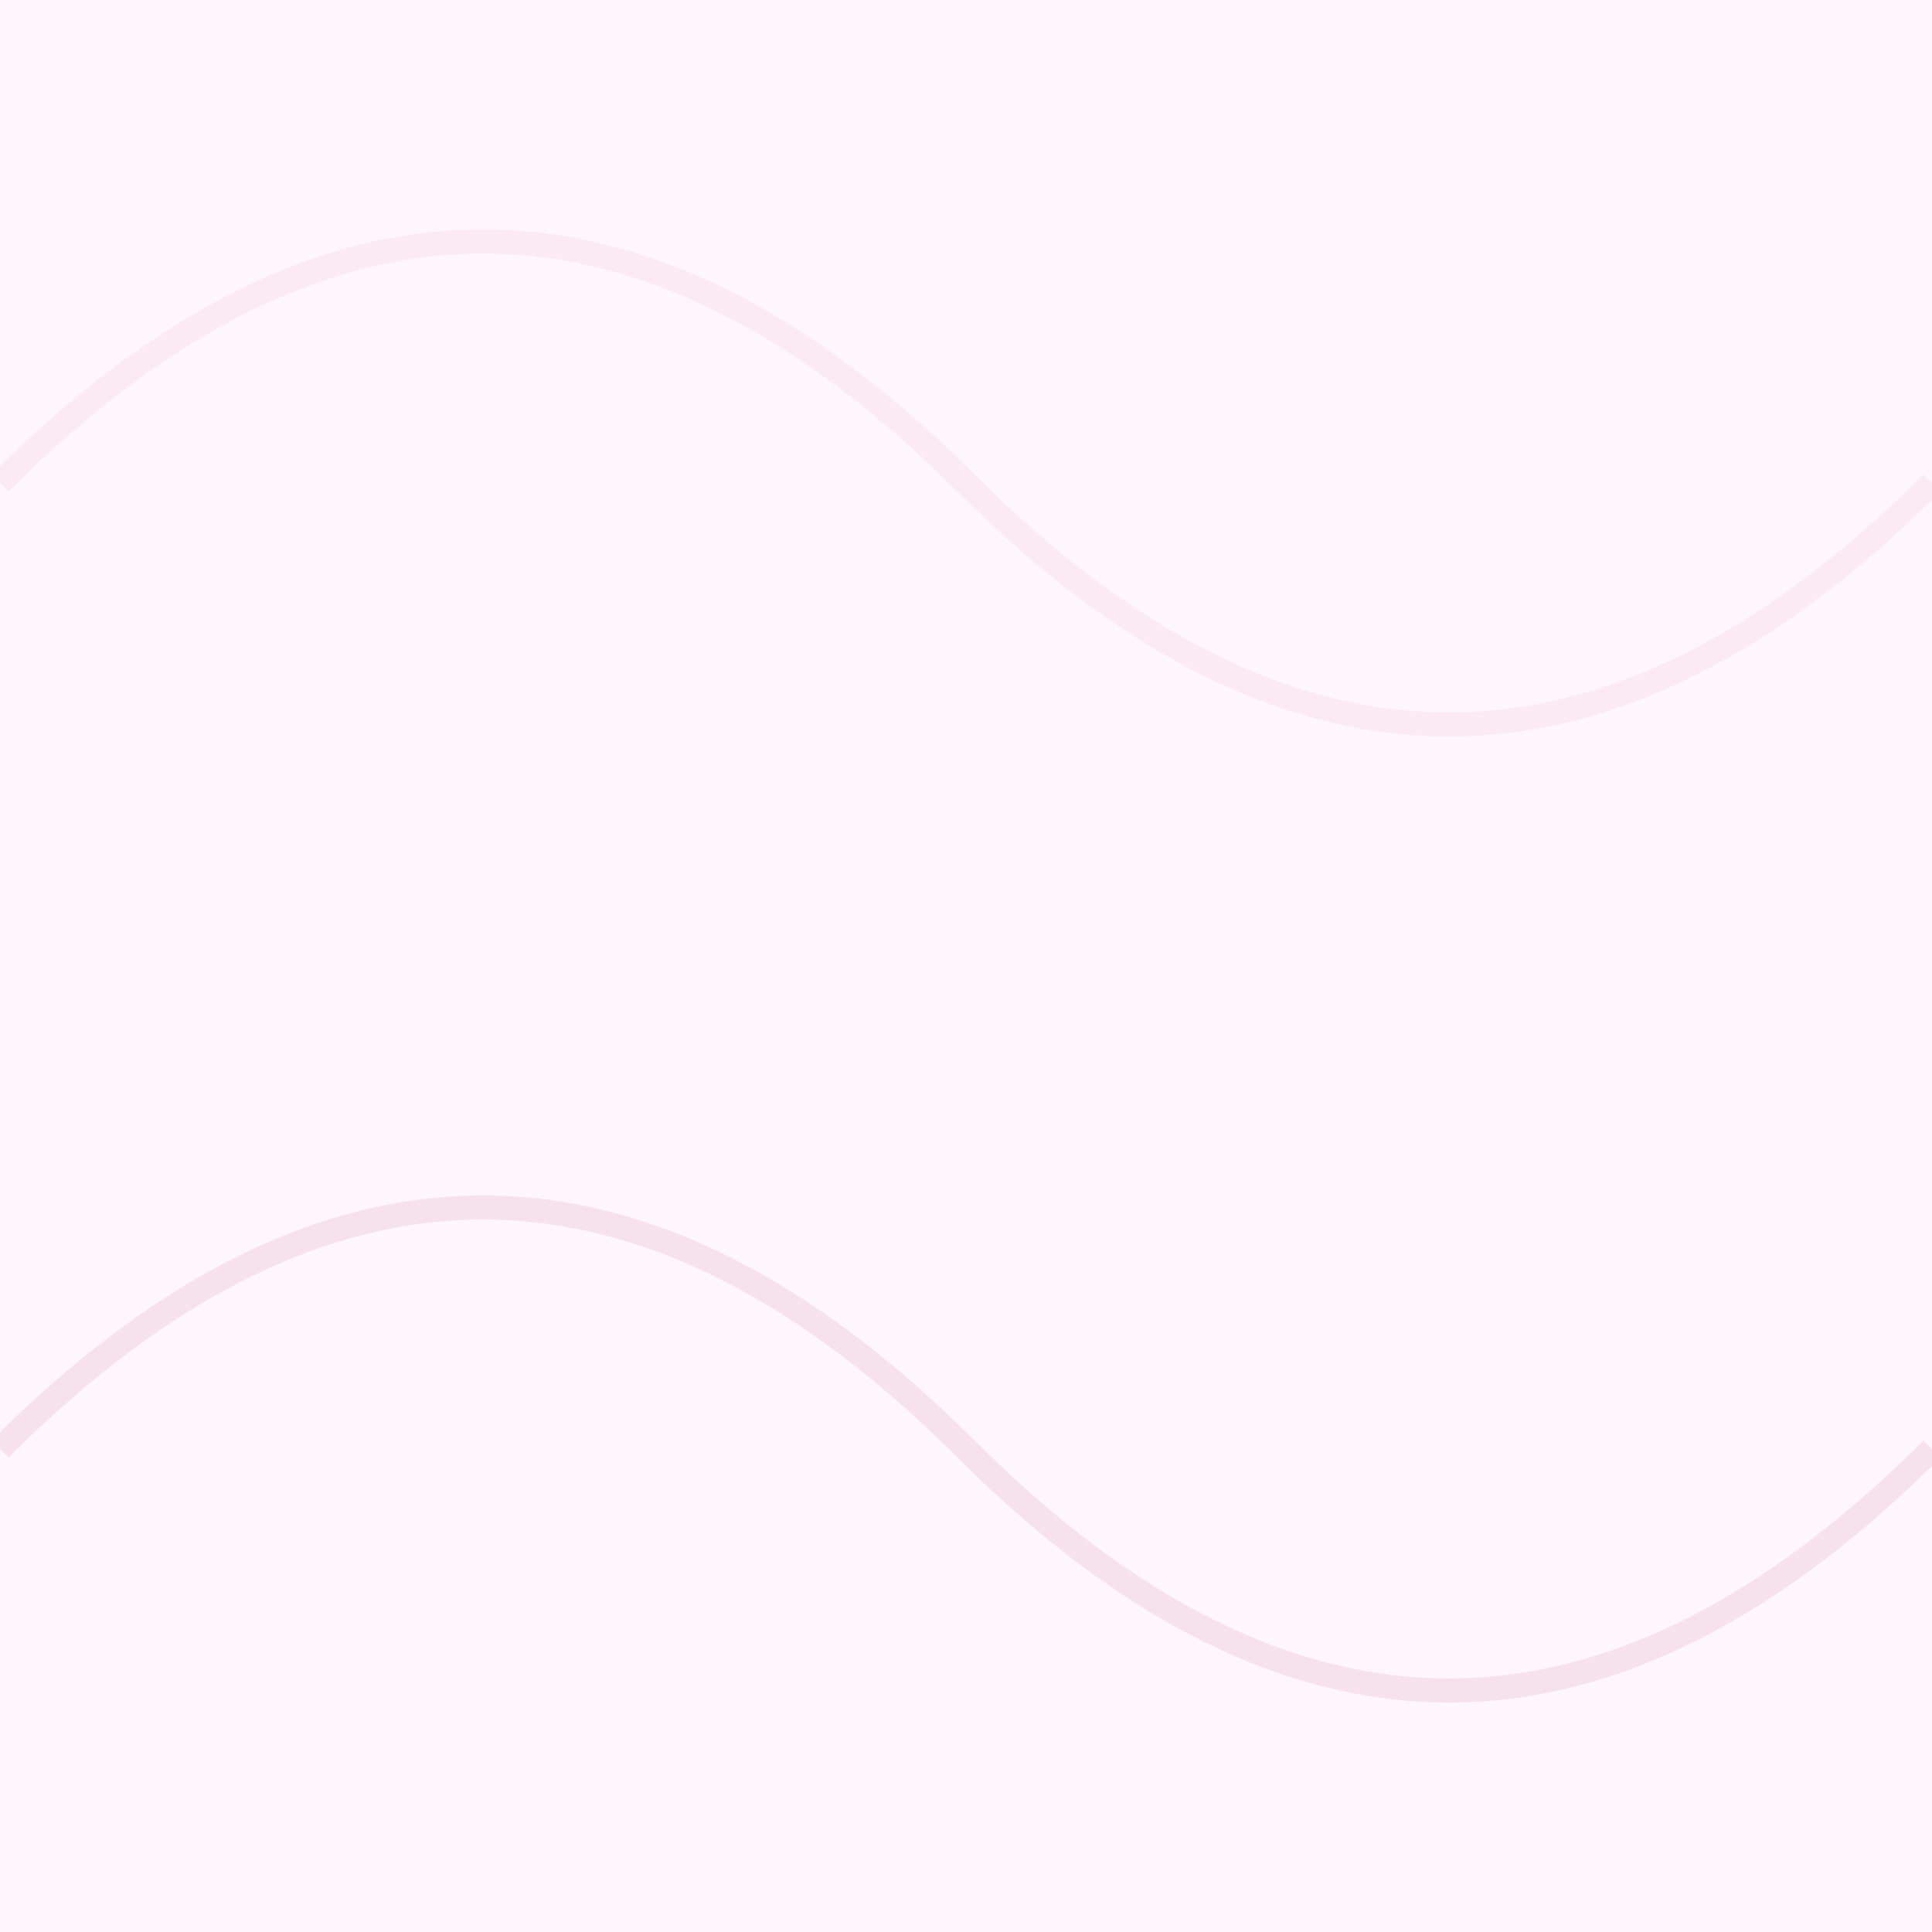
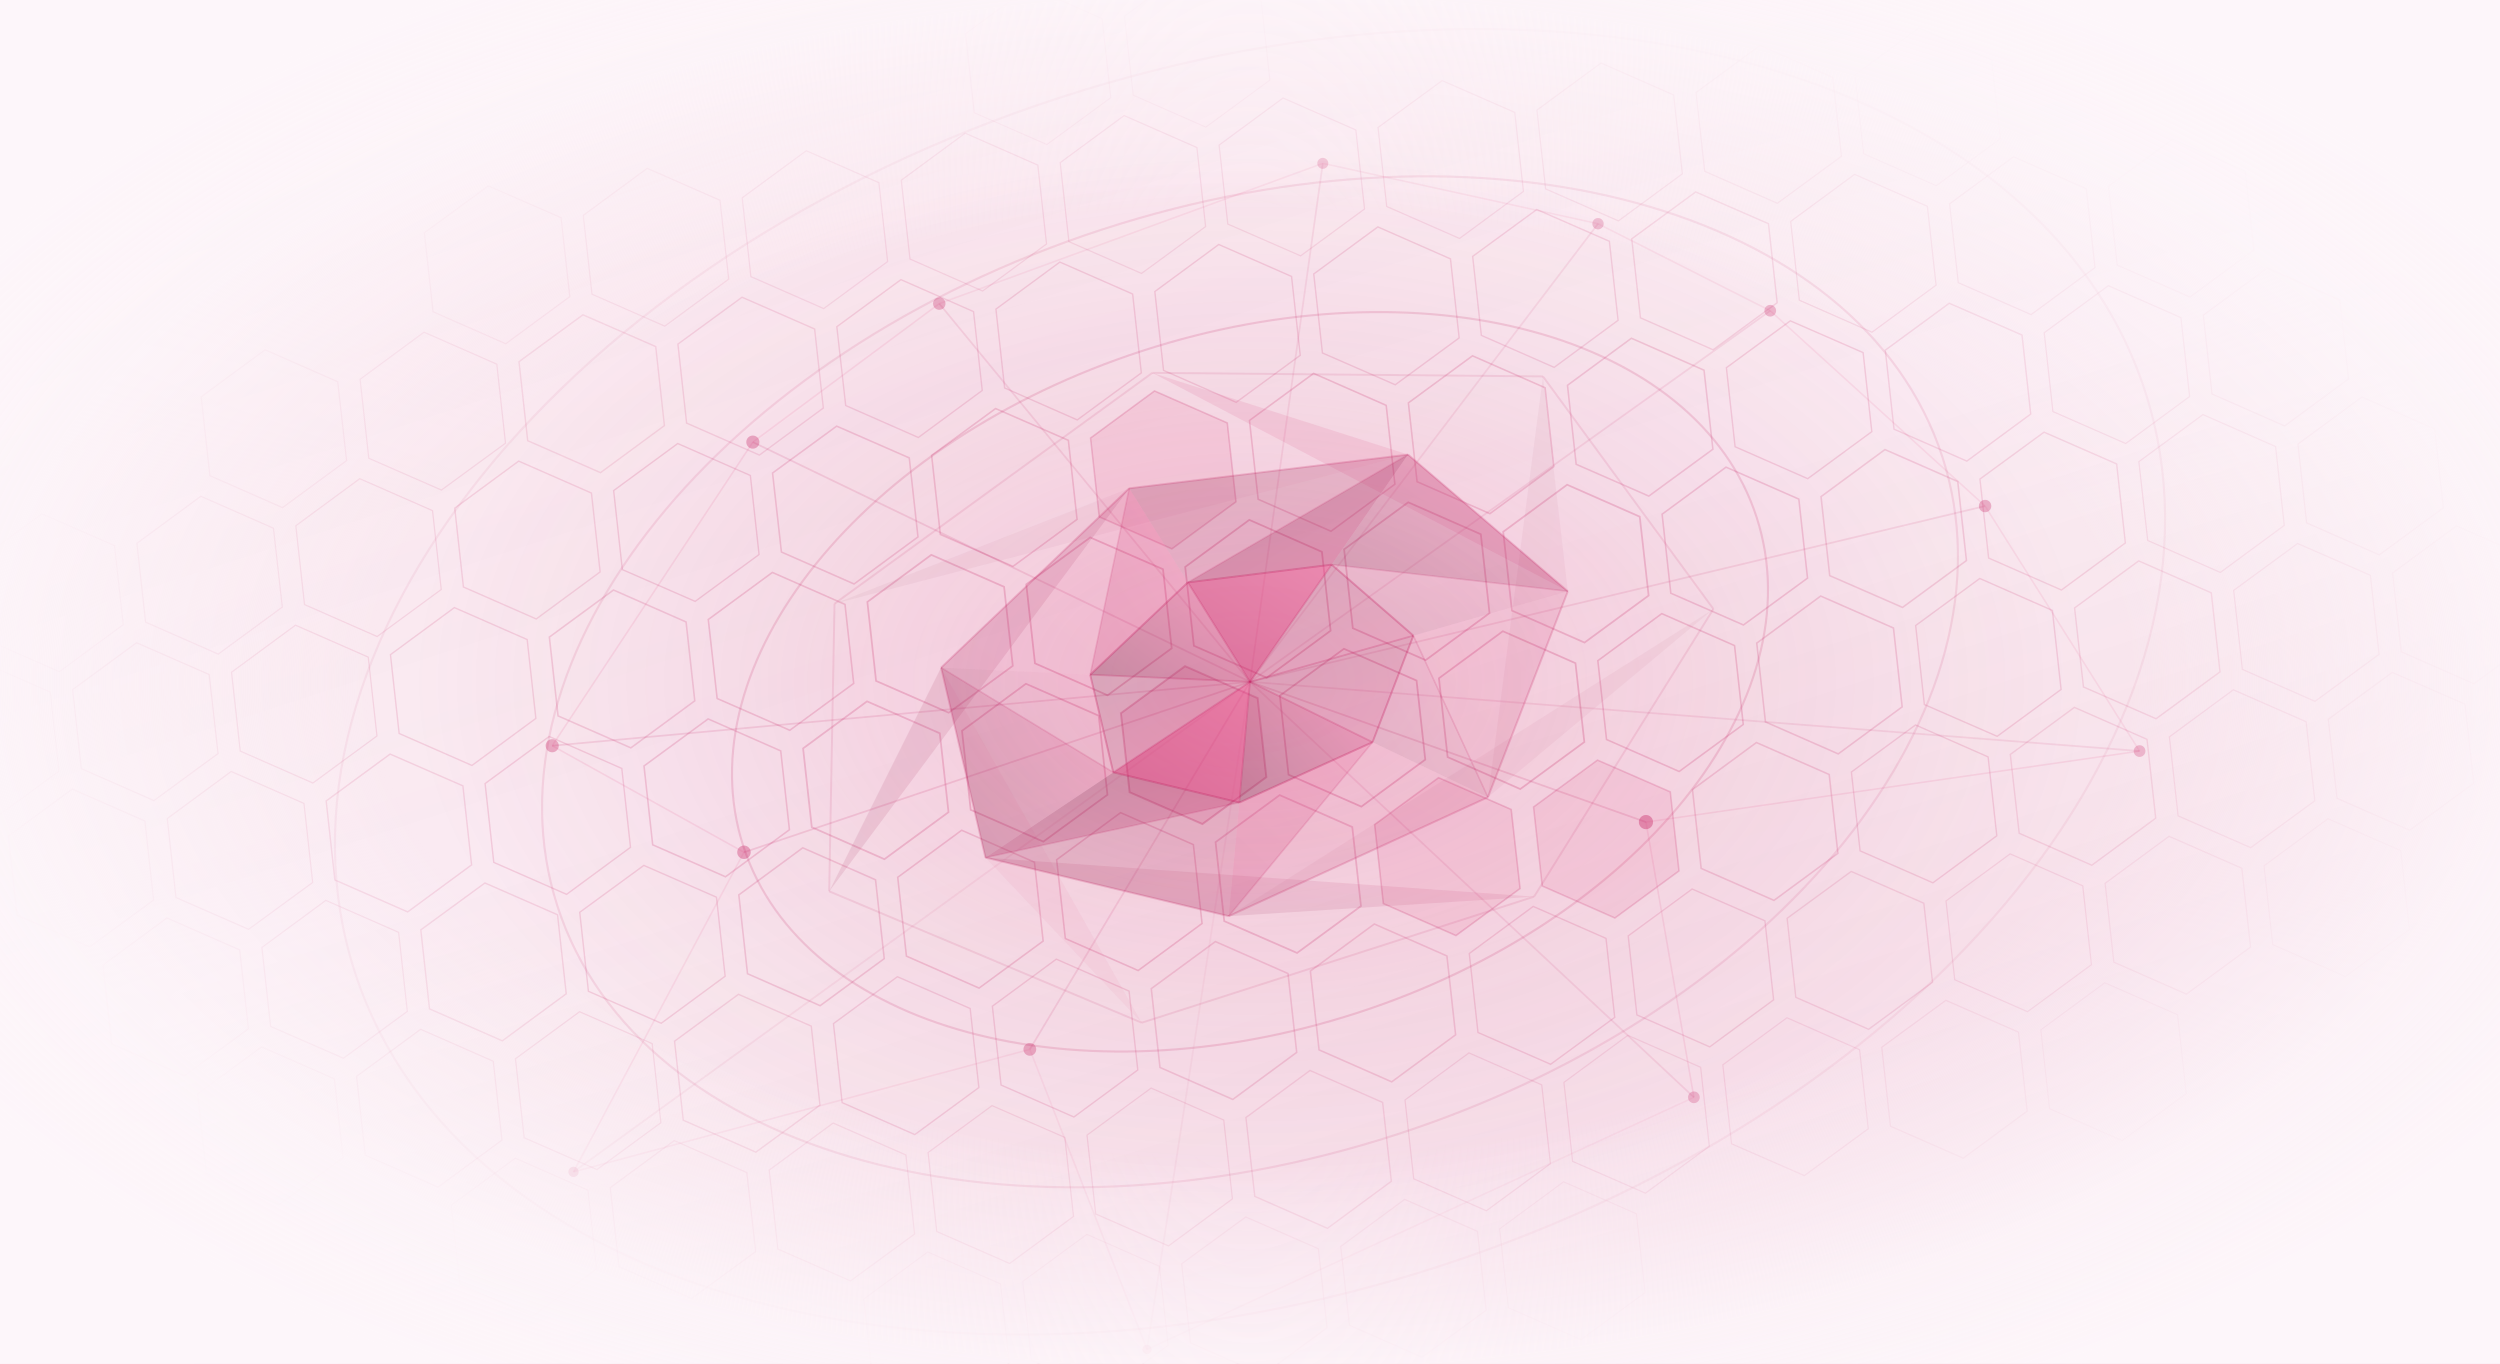
- <svg xmlns="http://www.w3.org/2000/svg" width="120" height="120" viewBox="0 0 120 120">
-   <rect width="120" height="120" fill="#fdf6fa" />
-   <path d="M0 90 Q30 60 60 90 T120 90" stroke="#c2185b" stroke-width="1.5" opacity=".09" fill="none" />
-   <path d="M0 30 Q30 0 60 30 T120 30" stroke="#e0407e" stroke-width="1.5" opacity=".07" fill="none" />
+ <svg xmlns="http://www.w3.org/2000/svg" width="1408" height="768" viewBox="0 0 1408 768">
+   <defs>
+     <linearGradient id="wash" x1="0" y1="0" x2="0.6" y2="1">
+       <stop offset="0" stop-color="#e0407e" stop-opacity=".10" />
+       <stop offset=".55" stop-color="#c2185b" stop-opacity=".05" />
+       <stop offset="1" stop-color="#c2185b" stop-opacity=".12" />
+     </linearGradient>
+     <linearGradient id="crystalA" x1="0" y1="0" x2="1" y2="1">
+       <stop offset="0" stop-color="#6d0d33" />
+       <stop offset="1" stop-color="#c2185b" />
+     </linearGradient>
+     <linearGradient id="crystalB" x1="1" y1="0.2" x2="0" y2="1">
+       <stop offset="0" stop-color="#e0407e" />
+       <stop offset="1" stop-color="#6d0d33" />
+     </linearGradient>
+     <linearGradient id="crystalC" x1="0.2" y1="1" x2="1" y2="0">
+       <stop offset="0" stop-color="#c2185b" />
+       <stop offset="1" stop-color="#e0407e" />
+     </linearGradient>
+     <radialGradient id="halo">
+       <stop offset="0" stop-color="#e0407e" stop-opacity=".22" />
+       <stop offset=".6" stop-color="#c2185b" stop-opacity=".07" />
+       <stop offset="1" stop-color="#c2185b" stop-opacity="0" />
+     </radialGradient>
+     <radialGradient id="fade" cx="50%" cy="50%" r="60%">
+       <stop offset="0" stop-color="#fdf6fa" stop-opacity="0" />
+       <stop offset=".58" stop-color="#fdf6fa" stop-opacity="0" />
+       <stop offset=".84" stop-color="#fdf6fa" stop-opacity=".88" />
+       <stop offset="1" stop-color="#fdf6fa" stop-opacity="1" />
+     </radialGradient>
+   </defs>
+   <rect width="1408" height="768" fill="#fdf6fa" />
+   <rect width="1408" height="768" fill="url(#wash)" />
+   <ellipse cx="704" cy="384" rx="470" ry="300" fill="url(#halo)" />
+   <polygon points="620.7,10.5 625.6,55.0 589.6,81.4 548.7,63.5 543.8,19.0 579.8,-7.5" fill="none" stroke="#c2185b" stroke-width="0.6" opacity="0.064" />
+   <polygon points="710.3,0.6 715.2,45.1 679.1,71.6 638.2,53.6 633.3,9.1 669.3,-17.3" fill="none" stroke="#c2185b" stroke-width="0.6" opacity="0.065" />
+   <polygon points="316.0,122.6 320.9,167.1 284.8,193.6 243.9,175.6 239.0,131.1 275.0,104.7" fill="none" stroke="#c2185b" stroke-width="0.7" opacity="0.073" />
+   <polygon points="405.5,112.8 410.4,157.2 374.4,183.7 333.4,165.7 328.5,121.3 364.5,94.8" fill="none" stroke="#c2185b" stroke-width="0.7" opacity="0.087" />
+   <polygon points="495.0,102.9 499.9,147.3 463.9,173.8 422.9,155.8 418.0,111.4 454.1,84.9" fill="none" stroke="#c2185b" stroke-width="0.7" opacity="0.098" />
+   <polygon points="584.5,93.0 589.4,137.4 553.4,163.9 512.5,145.9 507.6,101.5 543.6,75.0" fill="none" stroke="#c2185b" stroke-width="0.7" opacity="0.106" />
+   <polygon points="674.1,83.1 679.0,127.6 642.9,154.0 602.0,136.1 597.1,91.6 633.1,65.1" fill="none" stroke="#c2185b" stroke-width="0.7" opacity="0.109" />
+   <polygon points="763.6,73.2 768.5,117.7 732.5,144.1 691.5,126.2 686.6,81.7 722.6,55.2" fill="none" stroke="#c2185b" stroke-width="0.7" opacity="0.109" />
+   <polygon points="853.1,63.3 858.0,107.8 822.0,134.3 781.0,116.3 776.1,71.8 812.2,45.4" fill="none" stroke="#c2185b" stroke-width="0.7" opacity="0.104" />
+   <polygon points="942.6,53.5 947.5,97.9 911.5,124.4 870.5,106.4 865.6,62.0 901.7,35.5" fill="none" stroke="#c2185b" stroke-width="0.7" opacity="0.096" />
+   <polygon points="1032.2,43.6 1037.1,88.0 1001.0,114.5 960.1,96.5 955.2,52.1 991.2,25.6" fill="none" stroke="#c2185b" stroke-width="0.7" opacity="0.084" />
+   <polygon points="1121.7,33.7 1126.6,78.1 1090.5,104.6 1049.6,86.6 1044.7,42.2 1080.7,15.7" fill="none" stroke="#c2185b" stroke-width="0.6" opacity="0.070" />
+   <polygon points="190.2,215.0 195.2,259.4 159.1,285.9 118.2,267.9 113.3,223.5 149.3,197.0" fill="none" stroke="#c2185b" stroke-width="0.7" opacity="0.078" />
+   <polygon points="279.8,205.1 284.7,249.6 248.6,276.0 207.7,258.1 202.8,213.6 238.8,187.1" fill="none" stroke="#c2185b" stroke-width="0.7" opacity="0.098" />
+   <polygon points="369.3,195.2 374.2,239.7 338.2,266.2 297.2,248.2 292.3,203.7 328.3,177.3" fill="none" stroke="#c2185b" stroke-width="0.8" opacity="0.117" />
+   <polygon points="458.8,185.3 463.7,229.8 427.7,256.3 386.7,238.3 381.8,193.8 417.9,167.4" fill="none" stroke="#c2185b" stroke-width="0.8" opacity="0.132" />
+   <polygon points="548.3,175.5 553.2,219.9 517.2,246.4 476.3,228.4 471.3,184.0 507.4,157.5" fill="none" stroke="#c2185b" stroke-width="0.8" opacity="0.144" />
+   <polygon points="637.9,165.6 642.8,210.0 606.7,236.5 565.8,218.5 560.9,174.1 596.9,147.6" fill="none" stroke="#c2185b" stroke-width="0.8" opacity="0.152" />
+   <polygon points="727.4,155.7 732.3,200.1 696.2,226.6 655.3,208.6 650.4,164.2 686.4,137.7" fill="none" stroke="#c2185b" stroke-width="0.8" opacity="0.154" />
+   <polygon points="816.9,145.8 821.8,190.3 785.8,216.7 744.8,198.8 739.9,154.3 776.0,127.8" fill="none" stroke="#c2185b" stroke-width="0.8" opacity="0.151" />
+   <polygon points="906.4,135.9 911.3,180.4 875.3,206.9 834.3,188.9 829.4,144.4 865.5,118.0" fill="none" stroke="#c2185b" stroke-width="0.8" opacity="0.142" />
+   <polygon points="996.0,126.0 1000.9,170.5 964.8,197.0 923.9,179.0 919.0,134.5 955.0,108.1" fill="none" stroke="#c2185b" stroke-width="0.8" opacity="0.129" />
+   <polygon points="1085.5,116.2 1090.4,160.6 1054.3,187.1 1013.4,169.1 1008.5,124.7 1044.5,98.2" fill="none" stroke="#c2185b" stroke-width="0.7" opacity="0.113" />
+   <polygon points="1175.0,106.3 1179.9,150.7 1143.9,177.2 1102.9,159.2 1098.0,114.8 1134.0,88.3" fill="none" stroke="#c2185b" stroke-width="0.7" opacity="0.094" />
+   <polygon points="1264.5,96.4 1269.4,140.8 1233.4,167.3 1192.4,149.3 1187.5,104.9 1223.6,78.4" fill="none" stroke="#c2185b" stroke-width="0.7" opacity="0.074" />
+   <polygon points="64.5,307.3 69.4,351.8 33.4,378.3 -7.6,360.3 -12.5,315.8 23.6,289.4" fill="none" stroke="#c2185b" stroke-width="0.6" opacity="0.066" />
+   <polygon points="154.0,297.5 159.0,341.9 122.9,368.4 82.0,350.4 77.1,306.0 113.1,279.5" fill="none" stroke="#c2185b" stroke-width="0.7" opacity="0.090" />
+   <polygon points="243.6,287.6 248.5,332.0 212.4,358.5 171.5,340.5 166.6,296.1 202.6,269.6" fill="none" stroke="#c2185b" stroke-width="0.7" opacity="0.113" />
+   <polygon points="333.1,277.7 338.0,322.1 302.0,348.6 261.0,330.6 256.1,286.2 292.1,259.7" fill="none" stroke="#c2185b" stroke-width="0.8" opacity="0.136" />
+   <polygon points="422.6,267.8 427.5,312.3 391.5,338.7 350.5,320.8 345.6,276.3 381.7,249.8" fill="none" stroke="#c2185b" stroke-width="0.8" opacity="0.157" />
+   <polygon points="512.1,257.9 517.0,302.4 481.0,328.9 440.1,310.9 435.1,266.4 471.2,240.0" fill="none" stroke="#c2185b" stroke-width="0.9" opacity="0.176" />
+   <polygon points="601.7,248.0 606.6,292.5 570.5,319.0 529.6,301.0 524.7,256.5 560.7,230.1" fill="none" stroke="#c2185b" stroke-width="0.9" opacity="0.190" />
+   <polygon points="691.2,238.2 696.1,282.6 660.0,309.1 619.1,291.1 614.2,246.7 650.2,220.2" fill="#e0407e" opacity="0.107" />
+   <polygon points="691.2,238.2 696.1,282.6 660.0,309.1 619.1,291.1 614.2,246.7 650.2,220.2" fill="none" stroke="#c2185b" stroke-width="0.9" opacity="0.198" />
+   <polygon points="780.7,228.3 785.6,272.7 749.6,299.2 708.6,281.2 703.7,236.8 739.8,210.3" fill="none" stroke="#c2185b" stroke-width="0.9" opacity="0.197" />
+   <polygon points="870.2,218.4 875.1,262.8 839.1,289.3 798.1,271.3 793.2,226.9 829.3,200.4" fill="none" stroke="#c2185b" stroke-width="0.9" opacity="0.188" />
+   <polygon points="959.7,208.5 964.7,253.0 928.6,279.4 887.7,261.5 882.8,217.0 918.8,190.5" fill="none" stroke="#c2185b" stroke-width="0.9" opacity="0.172" />
+   <polygon points="1049.3,198.6 1054.2,243.1 1018.1,269.6 977.2,251.6 972.3,207.1 1008.3,180.7" fill="none" stroke="#c2185b" stroke-width="0.8" opacity="0.153" />
+   <polygon points="1138.8,188.7 1143.7,233.2 1107.7,259.7 1066.7,241.7 1061.8,197.2 1097.8,170.8" fill="none" stroke="#c2185b" stroke-width="0.8" opacity="0.131" />
+   <polygon points="1228.3,178.9 1233.2,223.3 1197.2,249.8 1156.2,231.8 1151.3,187.4 1187.4,160.9" fill="none" stroke="#c2185b" stroke-width="0.7" opacity="0.108" />
+   <polygon points="1317.8,169.0 1322.7,213.4 1286.7,239.9 1245.8,221.9 1240.9,177.5 1276.9,151.0" fill="none" stroke="#c2185b" stroke-width="0.7" opacity="0.085" />
+   <polygon points="28.3,389.8 33.2,434.3 -2.8,460.7 -43.8,442.8 -48.7,398.3 -12.6,371.8" fill="none" stroke="#c2185b" stroke-width="0.6" opacity="0.064" />
+   <polygon points="117.8,379.9 122.8,424.4 86.7,450.9 45.8,432.9 40.9,388.4 76.9,362.0" fill="none" stroke="#c2185b" stroke-width="0.7" opacity="0.090" />
+   <polygon points="207.4,370.1 212.3,414.5 176.2,441.0 135.3,423.0 130.4,378.6 166.4,352.1" fill="none" stroke="#c2185b" stroke-width="0.7" opacity="0.115" />
+   <polygon points="296.9,360.2 301.8,404.6 265.8,431.1 224.8,413.1 219.9,368.7 255.9,342.2" fill="none" stroke="#c2185b" stroke-width="0.8" opacity="0.141" />
+   <polygon points="386.4,350.3 391.3,394.7 355.3,421.2 314.3,403.2 309.4,358.8 345.5,332.3" fill="none" stroke="#c2185b" stroke-width="0.9" opacity="0.166" />
+   <polygon points="475.9,340.4 480.8,384.9 444.8,411.3 403.9,393.4 398.9,348.9 435.0,322.4" fill="none" stroke="#c2185b" stroke-width="0.9" opacity="0.191" />
+   <polygon points="565.5,330.5 570.4,375.0 534.3,401.4 493.4,383.5 488.5,339.0 524.5,312.5" fill="none" stroke="#c2185b" stroke-width="1.0" opacity="0.214" />
+   <polygon points="655.0,320.6 659.9,365.1 623.8,391.6 582.9,373.6 578.0,329.1 614.0,302.7" fill="none" stroke="#c2185b" stroke-width="1.0" opacity="0.235" />
+   <polygon points="744.5,310.8 749.4,355.2 713.4,381.7 672.4,363.7 667.5,319.3 703.6,292.8" fill="none" stroke="#c2185b" stroke-width="1.0" opacity="0.244" />
+   <polygon points="834.0,300.9 838.9,345.3 802.9,371.8 761.9,353.8 757.0,309.4 793.1,282.9" fill="none" stroke="#c2185b" stroke-width="1.0" opacity="0.231" />
+   <polygon points="923.5,291.0 928.5,335.4 892.4,361.9 851.5,343.9 846.6,299.5 882.6,273.0" fill="none" stroke="#c2185b" stroke-width="1.0" opacity="0.209" />
+   <polygon points="1013.1,281.1 1018.0,325.6 981.9,352.0 941.0,334.1 936.1,289.6 972.1,263.1" fill="none" stroke="#c2185b" stroke-width="0.9" opacity="0.185" />
+   <polygon points="1102.6,271.2 1107.5,315.7 1071.5,342.1 1030.5,324.2 1025.6,279.7 1061.6,253.2" fill="none" stroke="#c2185b" stroke-width="0.9" opacity="0.160" />
+   <polygon points="1192.1,261.3 1197.0,305.8 1161.0,332.3 1120.0,314.3 1115.1,269.8 1151.2,243.4" fill="none" stroke="#c2185b" stroke-width="0.8" opacity="0.135" />
+   <polygon points="1281.6,251.5 1286.5,295.9 1250.5,322.4 1209.6,304.4 1204.6,260.0 1240.7,233.5" fill="none" stroke="#c2185b" stroke-width="0.7" opacity="0.110" />
+   <polygon points="1371.2,241.6 1376.1,286.0 1340.0,312.5 1299.1,294.5 1294.2,250.1 1330.2,223.6" fill="none" stroke="#c2185b" stroke-width="0.7" opacity="0.084" />
+   <polygon points="81.6,462.4 86.5,506.9 50.5,533.3 9.6,515.4 4.7,470.9 40.7,444.4" fill="none" stroke="#c2185b" stroke-width="0.7" opacity="0.078" />
+   <polygon points="171.2,452.5 176.1,497.0 140.0,523.4 99.1,505.5 94.2,461.0 130.2,434.5" fill="none" stroke="#c2185b" stroke-width="0.7" opacity="0.103" />
+   <polygon points="260.7,442.6 265.6,487.1 229.6,513.6 188.6,495.6 183.7,451.1 219.7,424.7" fill="none" stroke="#c2185b" stroke-width="0.8" opacity="0.129" />
+   <polygon points="350.2,432.8 355.1,477.2 319.1,503.7 278.1,485.7 273.2,441.3 309.3,414.8" fill="none" stroke="#c2185b" stroke-width="0.8" opacity="0.155" />
+   <polygon points="439.7,422.9 444.6,467.3 408.6,493.8 367.6,475.8 362.7,431.4 398.8,404.9" fill="none" stroke="#c2185b" stroke-width="0.9" opacity="0.180" />
+   <polygon points="529.3,413.0 534.2,457.4 498.1,483.9 457.2,465.9 452.3,421.5 488.3,395.0" fill="none" stroke="#c2185b" stroke-width="1.0" opacity="0.205" />
+   <polygon points="618.8,403.1 623.7,447.6 587.6,474.0 546.7,456.1 541.8,411.6 577.8,385.1" fill="none" stroke="#c2185b" stroke-width="1.0" opacity="0.230" />
+   <polygon points="708.3,393.2 713.2,437.7 677.2,464.1 636.2,446.2 631.3,401.7 667.4,375.2" fill="#e0407e" opacity="0.130" />
+   <polygon points="708.3,393.2 713.2,437.7 677.2,464.1 636.2,446.2 631.3,401.7 667.4,375.2" fill="none" stroke="#c2185b" stroke-width="1.1" opacity="0.249" />
+   <polygon points="797.8,383.3 802.7,427.8 766.7,454.3 725.7,436.3 720.8,391.8 756.9,365.4" fill="none" stroke="#c2185b" stroke-width="1.0" opacity="0.246" />
+   <polygon points="887.3,373.5 892.3,417.9 856.2,444.4 815.3,426.4 810.4,382.0 846.4,355.5" fill="none" stroke="#c2185b" stroke-width="1.0" opacity="0.225" />
+   <polygon points="976.9,363.6 981.8,408.0 945.7,434.5 904.8,416.5 899.9,372.1 935.9,345.6" fill="none" stroke="#c2185b" stroke-width="0.9" opacity="0.200" />
+   <polygon points="1066.4,353.7 1071.3,398.1 1035.3,424.6 994.3,406.6 989.4,362.2 1025.4,335.7" fill="none" stroke="#c2185b" stroke-width="0.9" opacity="0.175" />
+   <polygon points="1155.9,343.8 1160.8,388.3 1124.8,414.7 1083.8,396.8 1078.9,352.3 1115.0,325.8" fill="none" stroke="#c2185b" stroke-width="0.8" opacity="0.149" />
+   <polygon points="1245.4,333.9 1250.3,378.4 1214.3,404.8 1173.4,386.9 1168.4,342.4 1204.5,315.9" fill="none" stroke="#c2185b" stroke-width="0.8" opacity="0.124" />
+   <polygon points="1335.0,324.0 1339.9,368.5 1303.8,395.0 1262.9,377.0 1258.0,332.5 1294.0,306.1" fill="none" stroke="#c2185b" stroke-width="0.7" opacity="0.098" />
+   <polygon points="1424.5,314.2 1429.4,358.6 1393.3,385.1 1352.4,367.1 1347.5,322.7 1383.5,296.2" fill="none" stroke="#c2185b" stroke-width="0.7" opacity="0.072" />
+   <polygon points="135.0,535.0 139.9,579.4 103.8,605.9 62.9,587.9 58.0,543.5 94.0,517.0" fill="none" stroke="#c2185b" stroke-width="0.7" opacity="0.081" />
+   <polygon points="224.5,525.1 229.4,569.6 193.4,596.0 152.4,578.1 147.5,533.6 183.5,507.1" fill="none" stroke="#c2185b" stroke-width="0.7" opacity="0.105" />
+   <polygon points="314.0,515.2 318.9,559.7 282.9,586.2 241.9,568.2 237.0,523.7 273.1,497.3" fill="none" stroke="#c2185b" stroke-width="0.8" opacity="0.128" />
+   <polygon points="403.5,505.3 408.4,549.8 372.4,576.3 331.4,558.3 326.5,513.8 362.6,487.4" fill="none" stroke="#c2185b" stroke-width="0.8" opacity="0.151" />
+   <polygon points="493.1,495.5 498.0,539.9 461.9,566.4 421.0,548.4 416.1,504.0 452.1,477.5" fill="none" stroke="#c2185b" stroke-width="0.9" opacity="0.172" />
+   <polygon points="582.6,485.6 587.5,530.0 551.4,556.5 510.5,538.5 505.6,494.1 541.6,467.6" fill="none" stroke="#c2185b" stroke-width="0.9" opacity="0.190" />
+   <polygon points="672.1,475.7 677.0,520.1 641.0,546.6 600.0,528.6 595.1,484.2 631.1,457.7" fill="none" stroke="#c2185b" stroke-width="0.9" opacity="0.203" />
+   <polygon points="761.6,465.8 766.5,510.3 730.5,536.7 689.5,518.8 684.6,474.3 720.7,447.8" fill="none" stroke="#c2185b" stroke-width="1.0" opacity="0.207" />
+   <polygon points="851.1,455.9 856.1,500.4 820.0,526.9 779.1,508.9 774.2,464.4 810.2,438.0" fill="#e0407e" opacity="0.109" />
+   <polygon points="851.1,455.9 856.1,500.4 820.0,526.9 779.1,508.9 774.2,464.4 810.2,438.0" fill="none" stroke="#c2185b" stroke-width="0.9" opacity="0.201" />
+   <polygon points="940.7,446.0 945.6,490.5 909.5,517.0 868.6,499.0 863.7,454.5 899.7,428.1" fill="#e0407e" opacity="0.102" />
+   <polygon points="940.7,446.0 945.6,490.5 909.5,517.0 868.6,499.0 863.7,454.5 899.7,428.1" fill="none" stroke="#c2185b" stroke-width="0.9" opacity="0.187" />
+   <polygon points="1030.2,436.2 1035.1,480.6 999.1,507.1 958.1,489.1 953.2,444.7 989.2,418.2" fill="none" stroke="#c2185b" stroke-width="0.9" opacity="0.168" />
+   <polygon points="1119.7,426.3 1124.6,470.7 1088.6,497.2 1047.6,479.2 1042.7,434.8 1078.8,408.3" fill="none" stroke="#c2185b" stroke-width="0.8" opacity="0.146" />
+   <polygon points="1209.2,416.4 1214.1,460.8 1178.1,487.3 1137.2,469.3 1132.2,424.9 1168.3,398.4" fill="none" stroke="#c2185b" stroke-width="0.8" opacity="0.124" />
+   <polygon points="1298.8,406.5 1303.7,451.0 1267.6,477.4 1226.7,459.5 1221.8,415.0 1257.8,388.5" fill="none" stroke="#c2185b" stroke-width="0.7" opacity="0.100" />
+   <polygon points="1388.3,396.6 1393.2,441.1 1357.1,467.6 1316.2,449.6 1311.3,405.1 1347.3,378.7" fill="none" stroke="#c2185b" stroke-width="0.7" opacity="0.075" />
+   <polygon points="188.3,607.6 193.2,652.0 157.1,678.5 116.2,660.5 111.3,616.1 147.3,589.6" fill="none" stroke="#c2185b" stroke-width="0.7" opacity="0.072" />
+   <polygon points="277.8,597.7 282.7,642.1 246.7,668.6 205.7,650.6 200.8,606.2 236.9,579.7" fill="none" stroke="#c2185b" stroke-width="0.7" opacity="0.094" />
+   <polygon points="367.3,587.8 372.2,632.3 336.2,658.7 295.2,640.8 290.3,596.3 326.4,569.8" fill="none" stroke="#c2185b" stroke-width="0.7" opacity="0.113" />
+   <polygon points="456.9,577.9 461.8,622.4 425.7,648.9 384.8,630.9 379.9,586.4 415.9,560.0" fill="none" stroke="#c2185b" stroke-width="0.8" opacity="0.131" />
+   <polygon points="546.4,568.0 551.3,612.5 515.2,639.0 474.3,621.0 469.4,576.5 505.4,550.1" fill="none" stroke="#c2185b" stroke-width="0.8" opacity="0.146" />
+   <polygon points="635.9,558.2 640.8,602.6 604.8,629.1 563.8,611.1 558.9,566.7 594.9,540.2" fill="none" stroke="#c2185b" stroke-width="0.8" opacity="0.156" />
+   <polygon points="725.4,548.3 730.3,592.7 694.3,619.2 653.3,601.2 648.4,556.8 684.5,530.3" fill="none" stroke="#c2185b" stroke-width="0.9" opacity="0.162" />
+   <polygon points="814.9,538.4 819.8,582.8 783.8,609.3 742.9,591.3 738.0,546.9 774.0,520.4" fill="none" stroke="#c2185b" stroke-width="0.9" opacity="0.161" />
+   <polygon points="904.5,528.5 909.4,573.0 873.3,599.4 832.4,581.5 827.5,537.0 863.5,510.5" fill="none" stroke="#c2185b" stroke-width="0.8" opacity="0.155" />
+   <polygon points="994.0,518.6 998.9,563.1 962.9,589.6 921.9,571.6 917.0,527.1 953.0,500.7" fill="none" stroke="#c2185b" stroke-width="0.8" opacity="0.143" />
+   <polygon points="1083.5,508.7 1088.4,553.2 1052.4,579.7 1011.4,561.7 1006.5,517.2 1042.6,490.8" fill="none" stroke="#c2185b" stroke-width="0.8" opacity="0.127" />
+   <polygon points="1173.0,498.9 1177.9,543.3 1141.9,569.8 1100.9,551.8 1096.0,507.4 1132.1,480.9" fill="none" stroke="#c2185b" stroke-width="0.7" opacity="0.109" />
+   <polygon points="1262.6,489.0 1267.5,533.4 1231.4,559.9 1190.5,541.9 1185.6,497.5 1221.6,471.0" fill="none" stroke="#c2185b" stroke-width="0.7" opacity="0.089" />
+   <polygon points="1352.1,479.1 1357.0,523.5 1320.9,550.0 1280.0,532.0 1275.1,487.6 1311.1,461.1" fill="none" stroke="#c2185b" stroke-width="0.6" opacity="0.068" />
+   <polygon points="331.1,670.3 336.0,714.7 300.0,741.2 259.0,723.2 254.1,678.8 290.2,652.3" fill="none" stroke="#c2185b" stroke-width="0.6" opacity="0.072" />
+   <polygon points="420.6,660.4 425.6,704.9 389.5,731.3 348.6,713.4 343.7,668.9 379.7,642.4" fill="none" stroke="#c2185b" stroke-width="0.7" opacity="0.087" />
+   <polygon points="510.2,650.5 515.1,695.0 479.0,721.4 438.1,703.5 433.2,659.0 469.2,632.5" fill="none" stroke="#c2185b" stroke-width="0.7" opacity="0.100" />
+   <polygon points="599.7,640.6 604.6,685.1 568.6,711.6 527.6,693.6 522.7,649.1 558.7,622.7" fill="none" stroke="#c2185b" stroke-width="0.7" opacity="0.110" />
+   <polygon points="689.2,630.8 694.1,675.2 658.1,701.7 617.1,683.7 612.2,639.3 648.3,612.8" fill="none" stroke="#c2185b" stroke-width="0.7" opacity="0.116" />
+   <polygon points="778.7,620.9 783.6,665.3 747.6,691.8 706.7,673.8 701.7,629.4 737.8,602.9" fill="none" stroke="#c2185b" stroke-width="0.8" opacity="0.118" />
+   <polygon points="868.3,611.0 873.2,655.4 837.1,681.9 796.2,663.9 791.3,619.5 827.3,593.0" fill="none" stroke="#c2185b" stroke-width="0.7" opacity="0.115" />
+   <polygon points="957.8,601.1 962.7,645.6 926.7,672.0 885.7,654.1 880.8,609.6 916.8,583.1" fill="none" stroke="#c2185b" stroke-width="0.7" opacity="0.108" />
+   <polygon points="1047.3,591.2 1052.2,635.7 1016.2,662.1 975.2,644.2 970.3,599.7 1006.4,573.2" fill="none" stroke="#c2185b" stroke-width="0.7" opacity="0.098" />
+   <polygon points="1136.8,581.3 1141.7,625.8 1105.7,652.3 1064.7,634.3 1059.8,589.8 1095.9,563.4" fill="none" stroke="#c2185b" stroke-width="0.7" opacity="0.084" />
+   <polygon points="1226.4,571.5 1231.3,615.9 1195.2,642.4 1154.3,624.4 1149.4,580.0 1185.4,553.5" fill="none" stroke="#c2185b" stroke-width="0.6" opacity="0.068" />
+   <polygon points="563.5,723.1 568.4,767.6 532.4,794.0 491.4,776.1 486.5,731.6 522.5,705.1" fill="none" stroke="#c2185b" stroke-width="0.6" opacity="0.063" />
+   <polygon points="653.0,713.2 657.9,757.7 621.9,784.1 580.9,766.2 576.0,721.7 612.1,695.2" fill="none" stroke="#c2185b" stroke-width="0.6" opacity="0.070" />
+   <polygon points="742.5,703.3 747.4,747.8 711.4,774.3 670.5,756.3 665.5,711.8 701.6,685.4" fill="none" stroke="#c2185b" stroke-width="0.7" opacity="0.073" />
+   <polygon points="832.1,693.5 837.0,737.9 800.9,764.4 760.0,746.4 755.1,702.0 791.1,675.5" fill="none" stroke="#c2185b" stroke-width="0.7" opacity="0.072" />
+   <polygon points="921.6,683.6 926.5,728.0 890.4,754.5 849.5,736.5 844.6,692.1 880.6,665.6" fill="none" stroke="#c2185b" stroke-width="0.6" opacity="0.069" />
+   <ellipse cx="704" cy="384" rx="300" ry="196" fill="none" stroke="#c2185b" stroke-width="1.2" opacity="0.16" transform="rotate(-18 704 384)" />
+   <ellipse cx="704" cy="384" rx="410" ry="268" fill="none" stroke="#c2185b" stroke-width="1.2" opacity="0.11" transform="rotate(-18 704 384)" />
+   <ellipse cx="704" cy="384" rx="530" ry="346" fill="none" stroke="#c2185b" stroke-width="1.2" opacity="0.07" transform="rotate(-18 704 384)" />
+   <line x1="704" y1="384" x2="1118" y2="285" stroke="#c2185b" stroke-width="1" opacity="0.11" />
+   <circle cx="1118" cy="285" r="3.5" fill="#c2185b" opacity="0.28" />
+   <line x1="704" y1="384" x2="1205" y2="423" stroke="#c2185b" stroke-width="1" opacity="0.10" />
+   <circle cx="1205" cy="423" r="3.3" fill="#c2185b" opacity="0.25" />
+   <line x1="704" y1="384" x2="927" y2="463" stroke="#c2185b" stroke-width="1" opacity="0.15" />
+   <circle cx="927" cy="463" r="4.0" fill="#c2185b" opacity="0.36" />
+   <line x1="704" y1="384" x2="954" y2="618" stroke="#c2185b" stroke-width="1" opacity="0.10" />
+   <circle cx="954" cy="618" r="3.3" fill="#c2185b" opacity="0.24" />
+   <line x1="704" y1="384" x2="646" y2="760" stroke="#c2185b" stroke-width="1" opacity="0.05" />
+   <circle cx="646" cy="760" r="2.6" fill="#c2185b" opacity="0.15" />
+   <line x1="704" y1="384" x2="580" y2="591" stroke="#c2185b" stroke-width="1" opacity="0.12" />
+   <circle cx="580" cy="591" r="3.6" fill="#c2185b" opacity="0.29" />
+   <line x1="704" y1="384" x2="323" y2="660" stroke="#c2185b" stroke-width="1" opacity="0.07" />
+   <circle cx="323" cy="660" r="2.9" fill="#c2185b" opacity="0.18" />
+   <line x1="704" y1="384" x2="419" y2="480" stroke="#c2185b" stroke-width="1" opacity="0.14" />
+   <circle cx="419" cy="480" r="3.8" fill="#c2185b" opacity="0.33" />
+   <line x1="704" y1="384" x2="311" y2="420" stroke="#c2185b" stroke-width="1" opacity="0.13" />
+   <circle cx="311" cy="420" r="3.7" fill="#c2185b" opacity="0.30" />
+   <line x1="704" y1="384" x2="424" y2="249" stroke="#c2185b" stroke-width="1" opacity="0.13" />
+   <circle cx="424" cy="249" r="3.7" fill="#c2185b" opacity="0.31" />
+   <line x1="704" y1="384" x2="529" y2="171" stroke="#c2185b" stroke-width="1" opacity="0.11" />
+   <circle cx="529" cy="171" r="3.5" fill="#c2185b" opacity="0.28" />
+   <line x1="704" y1="384" x2="745" y2="92" stroke="#c2185b" stroke-width="1" opacity="0.09" />
+   <circle cx="745" cy="92" r="3.1" fill="#c2185b" opacity="0.22" />
+   <line x1="704" y1="384" x2="900" y2="126" stroke="#c2185b" stroke-width="1" opacity="0.09" />
+   <circle cx="900" cy="126" r="3.2" fill="#c2185b" opacity="0.24" />
+   <line x1="704" y1="384" x2="997" y2="175" stroke="#c2185b" stroke-width="1" opacity="0.10" />
+   <circle cx="997" cy="175" r="3.3" fill="#c2185b" opacity="0.25" />
+   <line x1="1118" y1="285" x2="1205" y2="423" stroke="#e0407e" stroke-width=".9" opacity="0.10" />
+   <line x1="1205" y1="423" x2="927" y2="463" stroke="#e0407e" stroke-width=".9" opacity="0.12" />
+   <line x1="927" y1="463" x2="954" y2="618" stroke="#e0407e" stroke-width=".9" opacity="0.12" />
+   <line x1="954" y1="618" x2="646" y2="760" stroke="#e0407e" stroke-width=".9" opacity="0.07" />
+   <line x1="646" y1="760" x2="580" y2="591" stroke="#e0407e" stroke-width=".9" opacity="0.08" />
+   <line x1="580" y1="591" x2="323" y2="660" stroke="#e0407e" stroke-width=".9" opacity="0.09" />
+   <line x1="323" y1="660" x2="419" y2="480" stroke="#e0407e" stroke-width=".9" opacity="0.10" />
+   <line x1="419" y1="480" x2="311" y2="420" stroke="#e0407e" stroke-width=".9" opacity="0.12" />
+   <line x1="311" y1="420" x2="424" y2="249" stroke="#e0407e" stroke-width=".9" opacity="0.12" />
+   <line x1="424" y1="249" x2="529" y2="171" stroke="#e0407e" stroke-width=".9" opacity="0.11" />
+   <line x1="529" y1="171" x2="745" y2="92" stroke="#e0407e" stroke-width=".9" opacity="0.09" />
+   <line x1="745" y1="92" x2="900" y2="126" stroke="#e0407e" stroke-width=".9" opacity="0.09" />
+   <line x1="900" y1="126" x2="997" y2="175" stroke="#e0407e" stroke-width=".9" opacity="0.09" />
+   <line x1="997" y1="175" x2="1118" y2="285" stroke="#e0407e" stroke-width=".9" opacity="0.10" />
+   <path d="M704,384 L796,358 L773,418 Z" fill="url(#crystalA)" opacity="0.20" />
+   <path d="M704,384 L773,418 L698,452 Z" fill="url(#crystalB)" opacity="0.34" />
+   <path d="M704,384 L698,452 L627,435 Z" fill="url(#crystalC)" opacity="0.48" />
+   <path d="M704,384 L627,435 L614,380 Z" fill="url(#crystalA)" opacity="0.20" />
+   <path d="M704,384 L614,380 L669,328 Z" fill="url(#crystalB)" opacity="0.34" />
+   <path d="M704,384 L669,328 L750,318 Z" fill="url(#crystalC)" opacity="0.48" />
+   <path d="M704,384 L750,318 L796,358 Z" fill="url(#crystalA)" opacity="0.20" />
+   <path d="M796,358 L773,418 L838,449 Z" fill="url(#crystalB)" opacity="0.13" />
+   <path d="M773,418 L838,449 L692,516 Z" fill="url(#crystalC)" opacity="0.09" />
+   <path d="M773,418 L698,452 L692,516 Z" fill="url(#crystalC)" opacity="0.23" />
+   <path d="M698,452 L692,516 L555,483 Z" fill="url(#crystalA)" opacity="0.17" />
+   <path d="M698,452 L627,435 L555,483 Z" fill="url(#crystalA)" opacity="0.33" />
+   <path d="M627,435 L555,483 L530,376 Z" fill="url(#crystalB)" opacity="0.25" />
+   <path d="M627,435 L614,380 L530,376 Z" fill="url(#crystalB)" opacity="0.13" />
+   <path d="M614,380 L530,376 L636,275 Z" fill="url(#crystalC)" opacity="0.09" />
+   <path d="M614,380 L669,328 L636,275 Z" fill="url(#crystalC)" opacity="0.23" />
+   <path d="M669,328 L636,275 L793,256 Z" fill="url(#crystalA)" opacity="0.17" />
+   <path d="M669,328 L750,318 L793,256 Z" fill="url(#crystalA)" opacity="0.33" />
+   <path d="M750,318 L793,256 L883,333 Z" fill="url(#crystalB)" opacity="0.25" />
+   <path d="M750,318 L796,358 L883,333 Z" fill="url(#crystalB)" opacity="0.13" />
+   <path d="M796,358 L883,333 L838,449 Z" fill="url(#crystalC)" opacity="0.09" />
+   <path d="M838,449 L965,343 L692,516 Z" fill="url(#crystalA)" opacity="0.05" />
+   <path d="M692,516 L864,505 L555,483 Z" fill="url(#crystalB)" opacity="0.11" />
+   <path d="M555,483 L643,576 L530,376 Z" fill="url(#crystalC)" opacity="0.05" />
+   <path d="M530,376 L467,502 L636,275 Z" fill="url(#crystalA)" opacity="0.11" />
+   <path d="M636,275 L470,340 L793,256 Z" fill="url(#crystalB)" opacity="0.05" />
+   <path d="M793,256 L649,210 L883,333 Z" fill="url(#crystalC)" opacity="0.11" />
+   <path d="M883,333 L869,212 L838,449 Z" fill="url(#crystalA)" opacity="0.05" />
+   <line x1="796" y1="358" x2="773" y2="418" stroke="#c2185b" stroke-width="1.1" opacity="0.30" />
+   <line x1="773" y1="418" x2="698" y2="452" stroke="#c2185b" stroke-width="1.1" opacity="0.30" />
+   <line x1="698" y1="452" x2="627" y2="435" stroke="#c2185b" stroke-width="1.1" opacity="0.30" />
+   <line x1="627" y1="435" x2="614" y2="380" stroke="#c2185b" stroke-width="1.1" opacity="0.30" />
+   <line x1="614" y1="380" x2="669" y2="328" stroke="#c2185b" stroke-width="1.1" opacity="0.30" />
+   <line x1="669" y1="328" x2="750" y2="318" stroke="#c2185b" stroke-width="1.1" opacity="0.30" />
+   <line x1="750" y1="318" x2="796" y2="358" stroke="#c2185b" stroke-width="1.1" opacity="0.30" />
+   <line x1="838" y1="449" x2="692" y2="516" stroke="#c2185b" stroke-width="1.1" opacity="0.20" />
+   <line x1="692" y1="516" x2="555" y2="483" stroke="#c2185b" stroke-width="1.1" opacity="0.20" />
+   <line x1="555" y1="483" x2="530" y2="376" stroke="#c2185b" stroke-width="1.1" opacity="0.20" />
+   <line x1="530" y1="376" x2="636" y2="275" stroke="#c2185b" stroke-width="1.1" opacity="0.20" />
+   <line x1="636" y1="275" x2="793" y2="256" stroke="#c2185b" stroke-width="1.1" opacity="0.20" />
+   <line x1="793" y1="256" x2="883" y2="333" stroke="#c2185b" stroke-width="1.1" opacity="0.20" />
+   <line x1="883" y1="333" x2="838" y2="449" stroke="#c2185b" stroke-width="1.1" opacity="0.20" />
+   <line x1="965" y1="343" x2="864" y2="505" stroke="#c2185b" stroke-width="1.1" opacity="0.11" />
+   <line x1="864" y1="505" x2="643" y2="576" stroke="#c2185b" stroke-width="1.1" opacity="0.11" />
+   <line x1="643" y1="576" x2="467" y2="502" stroke="#c2185b" stroke-width="1.1" opacity="0.11" />
+   <line x1="467" y1="502" x2="470" y2="340" stroke="#c2185b" stroke-width="1.1" opacity="0.11" />
+   <line x1="470" y1="340" x2="649" y2="210" stroke="#c2185b" stroke-width="1.1" opacity="0.11" />
+   <line x1="649" y1="210" x2="869" y2="212" stroke="#c2185b" stroke-width="1.1" opacity="0.11" />
+   <line x1="869" y1="212" x2="965" y2="343" stroke="#c2185b" stroke-width="1.1" opacity="0.11" />
+   <line x1="704" y1="384" x2="796" y2="358" stroke="#c2185b" stroke-width="1" opacity=".22" />
+   <line x1="796" y1="358" x2="838" y2="449" stroke="#c2185b" stroke-width=".9" opacity=".15" />
+   <line x1="704" y1="384" x2="773" y2="418" stroke="#c2185b" stroke-width="1" opacity=".22" />
+   <line x1="773" y1="418" x2="692" y2="516" stroke="#c2185b" stroke-width=".9" opacity=".15" />
+   <line x1="704" y1="384" x2="698" y2="452" stroke="#c2185b" stroke-width="1" opacity=".22" />
+   <line x1="698" y1="452" x2="555" y2="483" stroke="#c2185b" stroke-width=".9" opacity=".15" />
+   <line x1="704" y1="384" x2="627" y2="435" stroke="#c2185b" stroke-width="1" opacity=".22" />
+   <line x1="627" y1="435" x2="530" y2="376" stroke="#c2185b" stroke-width=".9" opacity=".15" />
+   <line x1="704" y1="384" x2="614" y2="380" stroke="#c2185b" stroke-width="1" opacity=".22" />
+   <line x1="614" y1="380" x2="636" y2="275" stroke="#c2185b" stroke-width=".9" opacity=".15" />
+   <line x1="704" y1="384" x2="669" y2="328" stroke="#c2185b" stroke-width="1" opacity=".22" />
+   <line x1="669" y1="328" x2="793" y2="256" stroke="#c2185b" stroke-width=".9" opacity=".15" />
+   <line x1="704" y1="384" x2="750" y2="318" stroke="#c2185b" stroke-width="1" opacity=".22" />
+   <line x1="750" y1="318" x2="883" y2="333" stroke="#c2185b" stroke-width=".9" opacity=".15" />
+   <rect width="1408" height="768" fill="url(#fade)" />
</svg>
